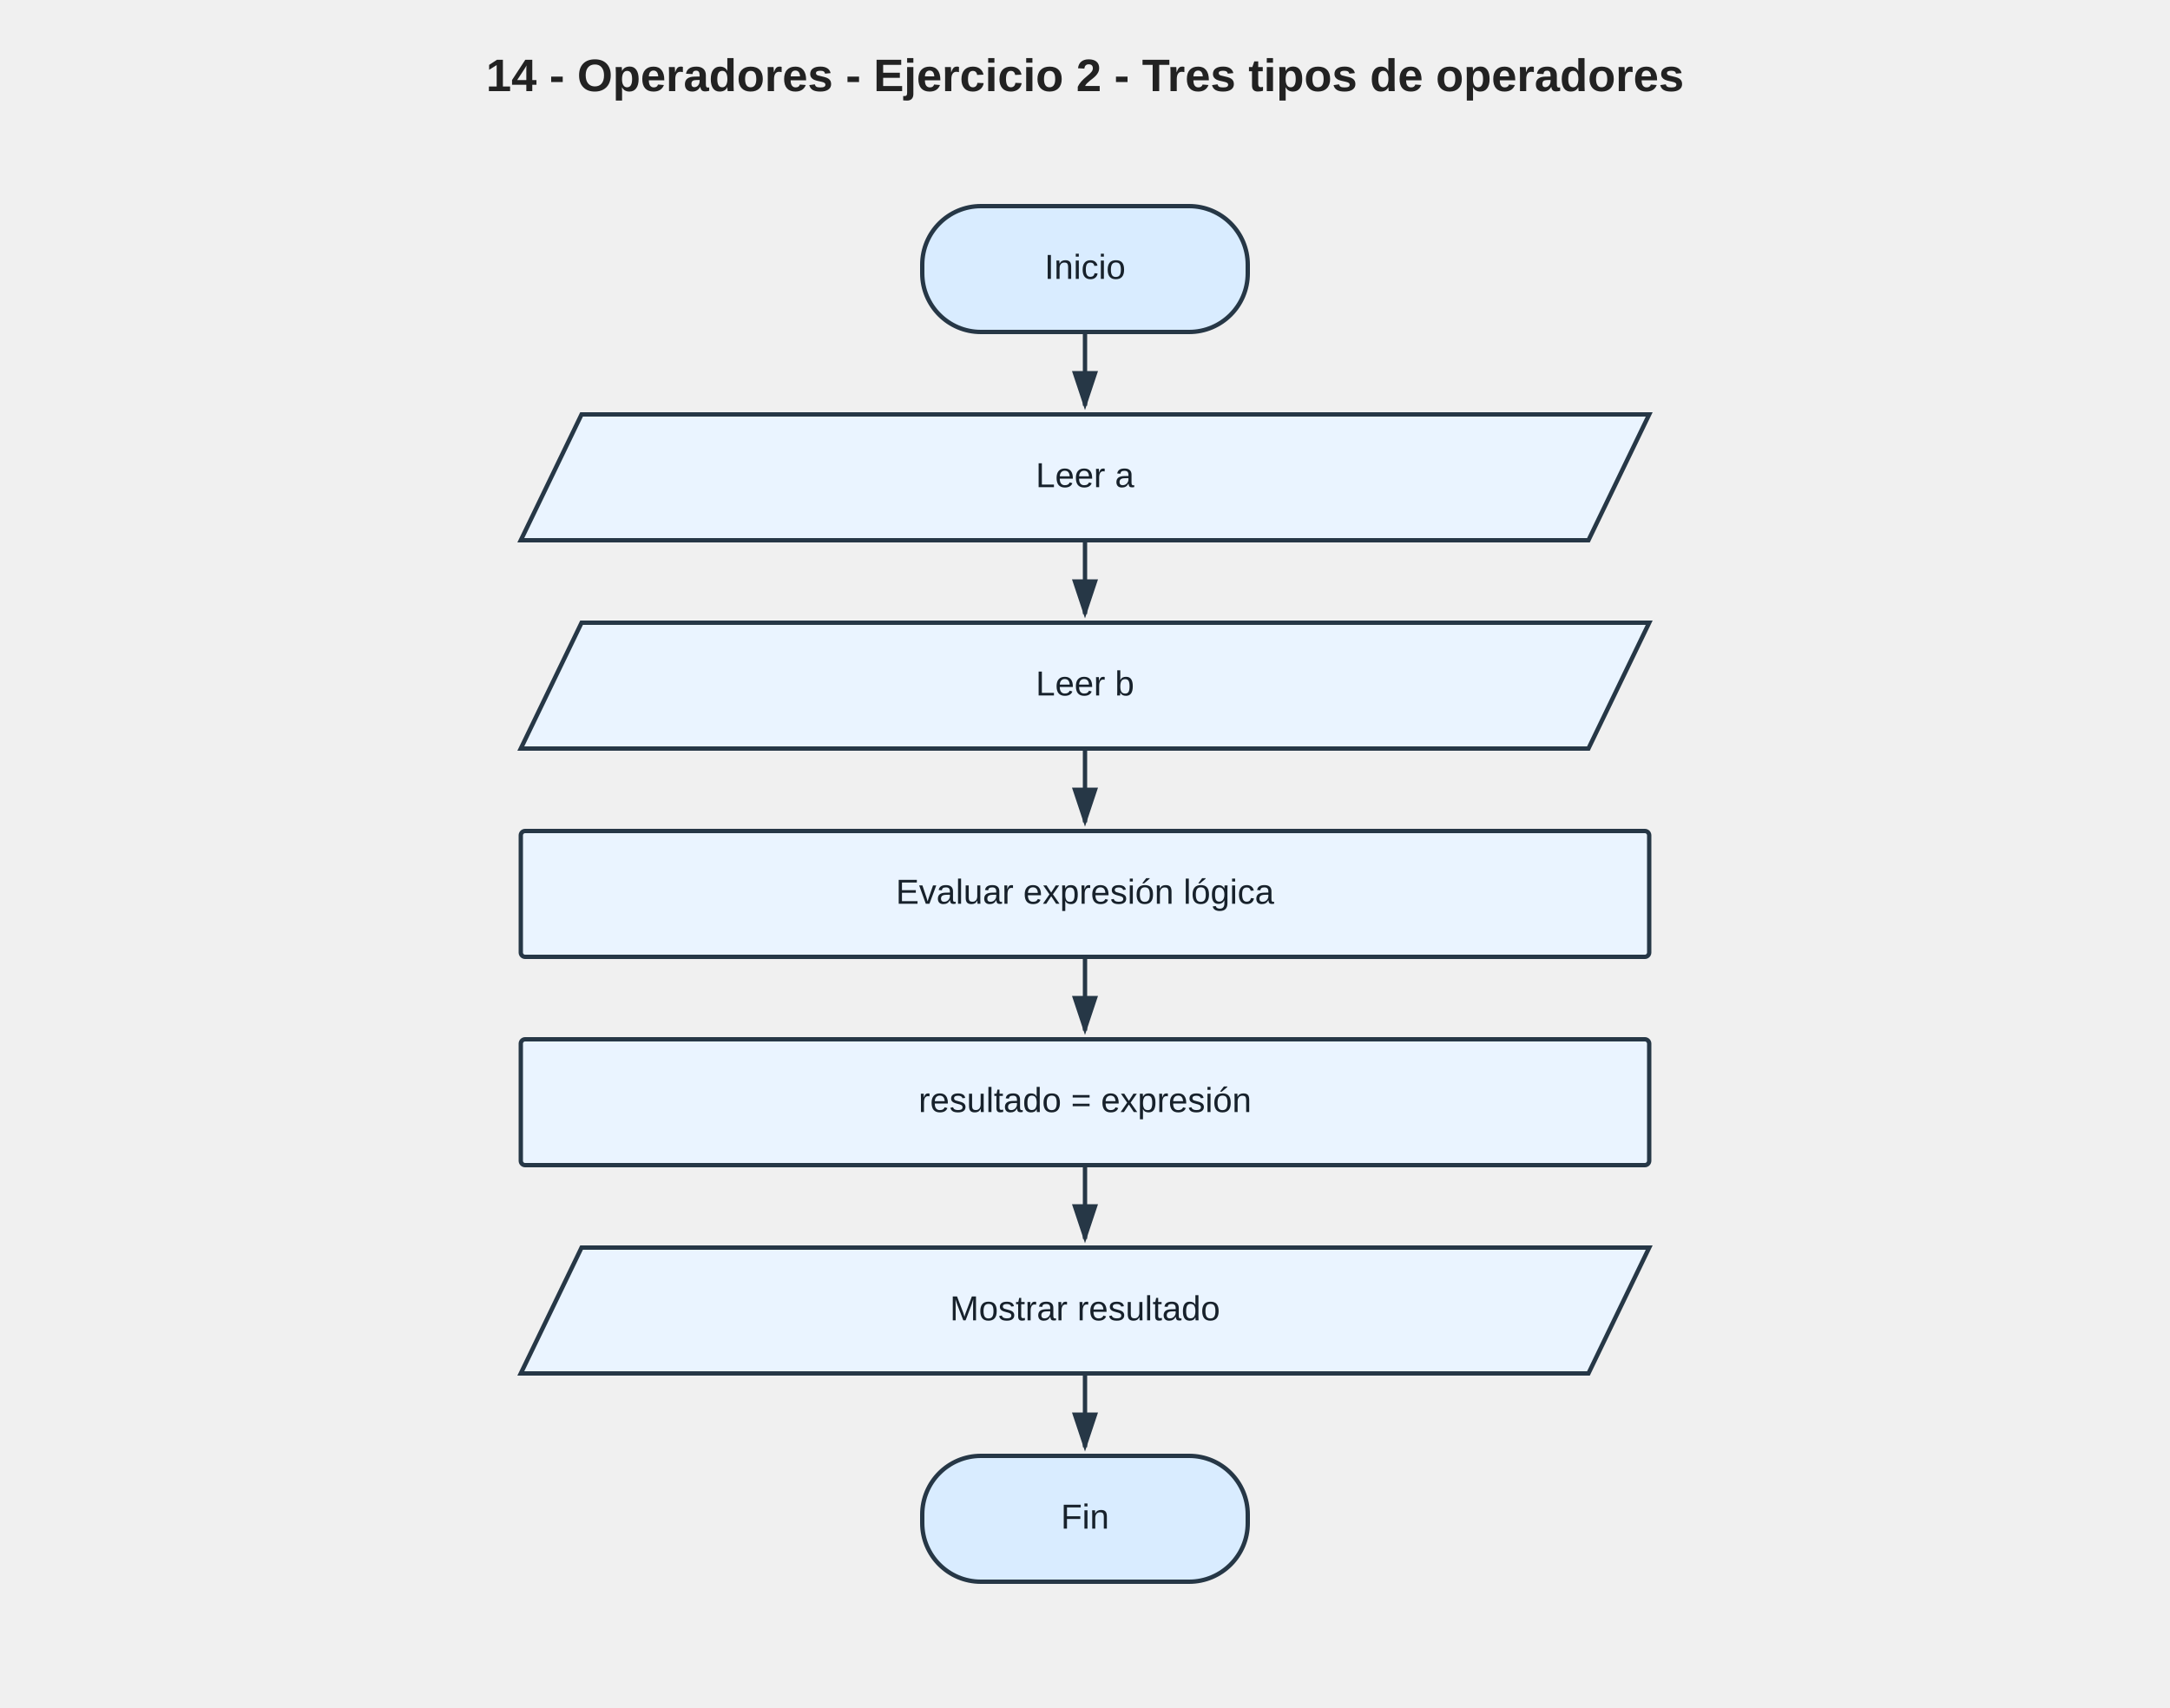
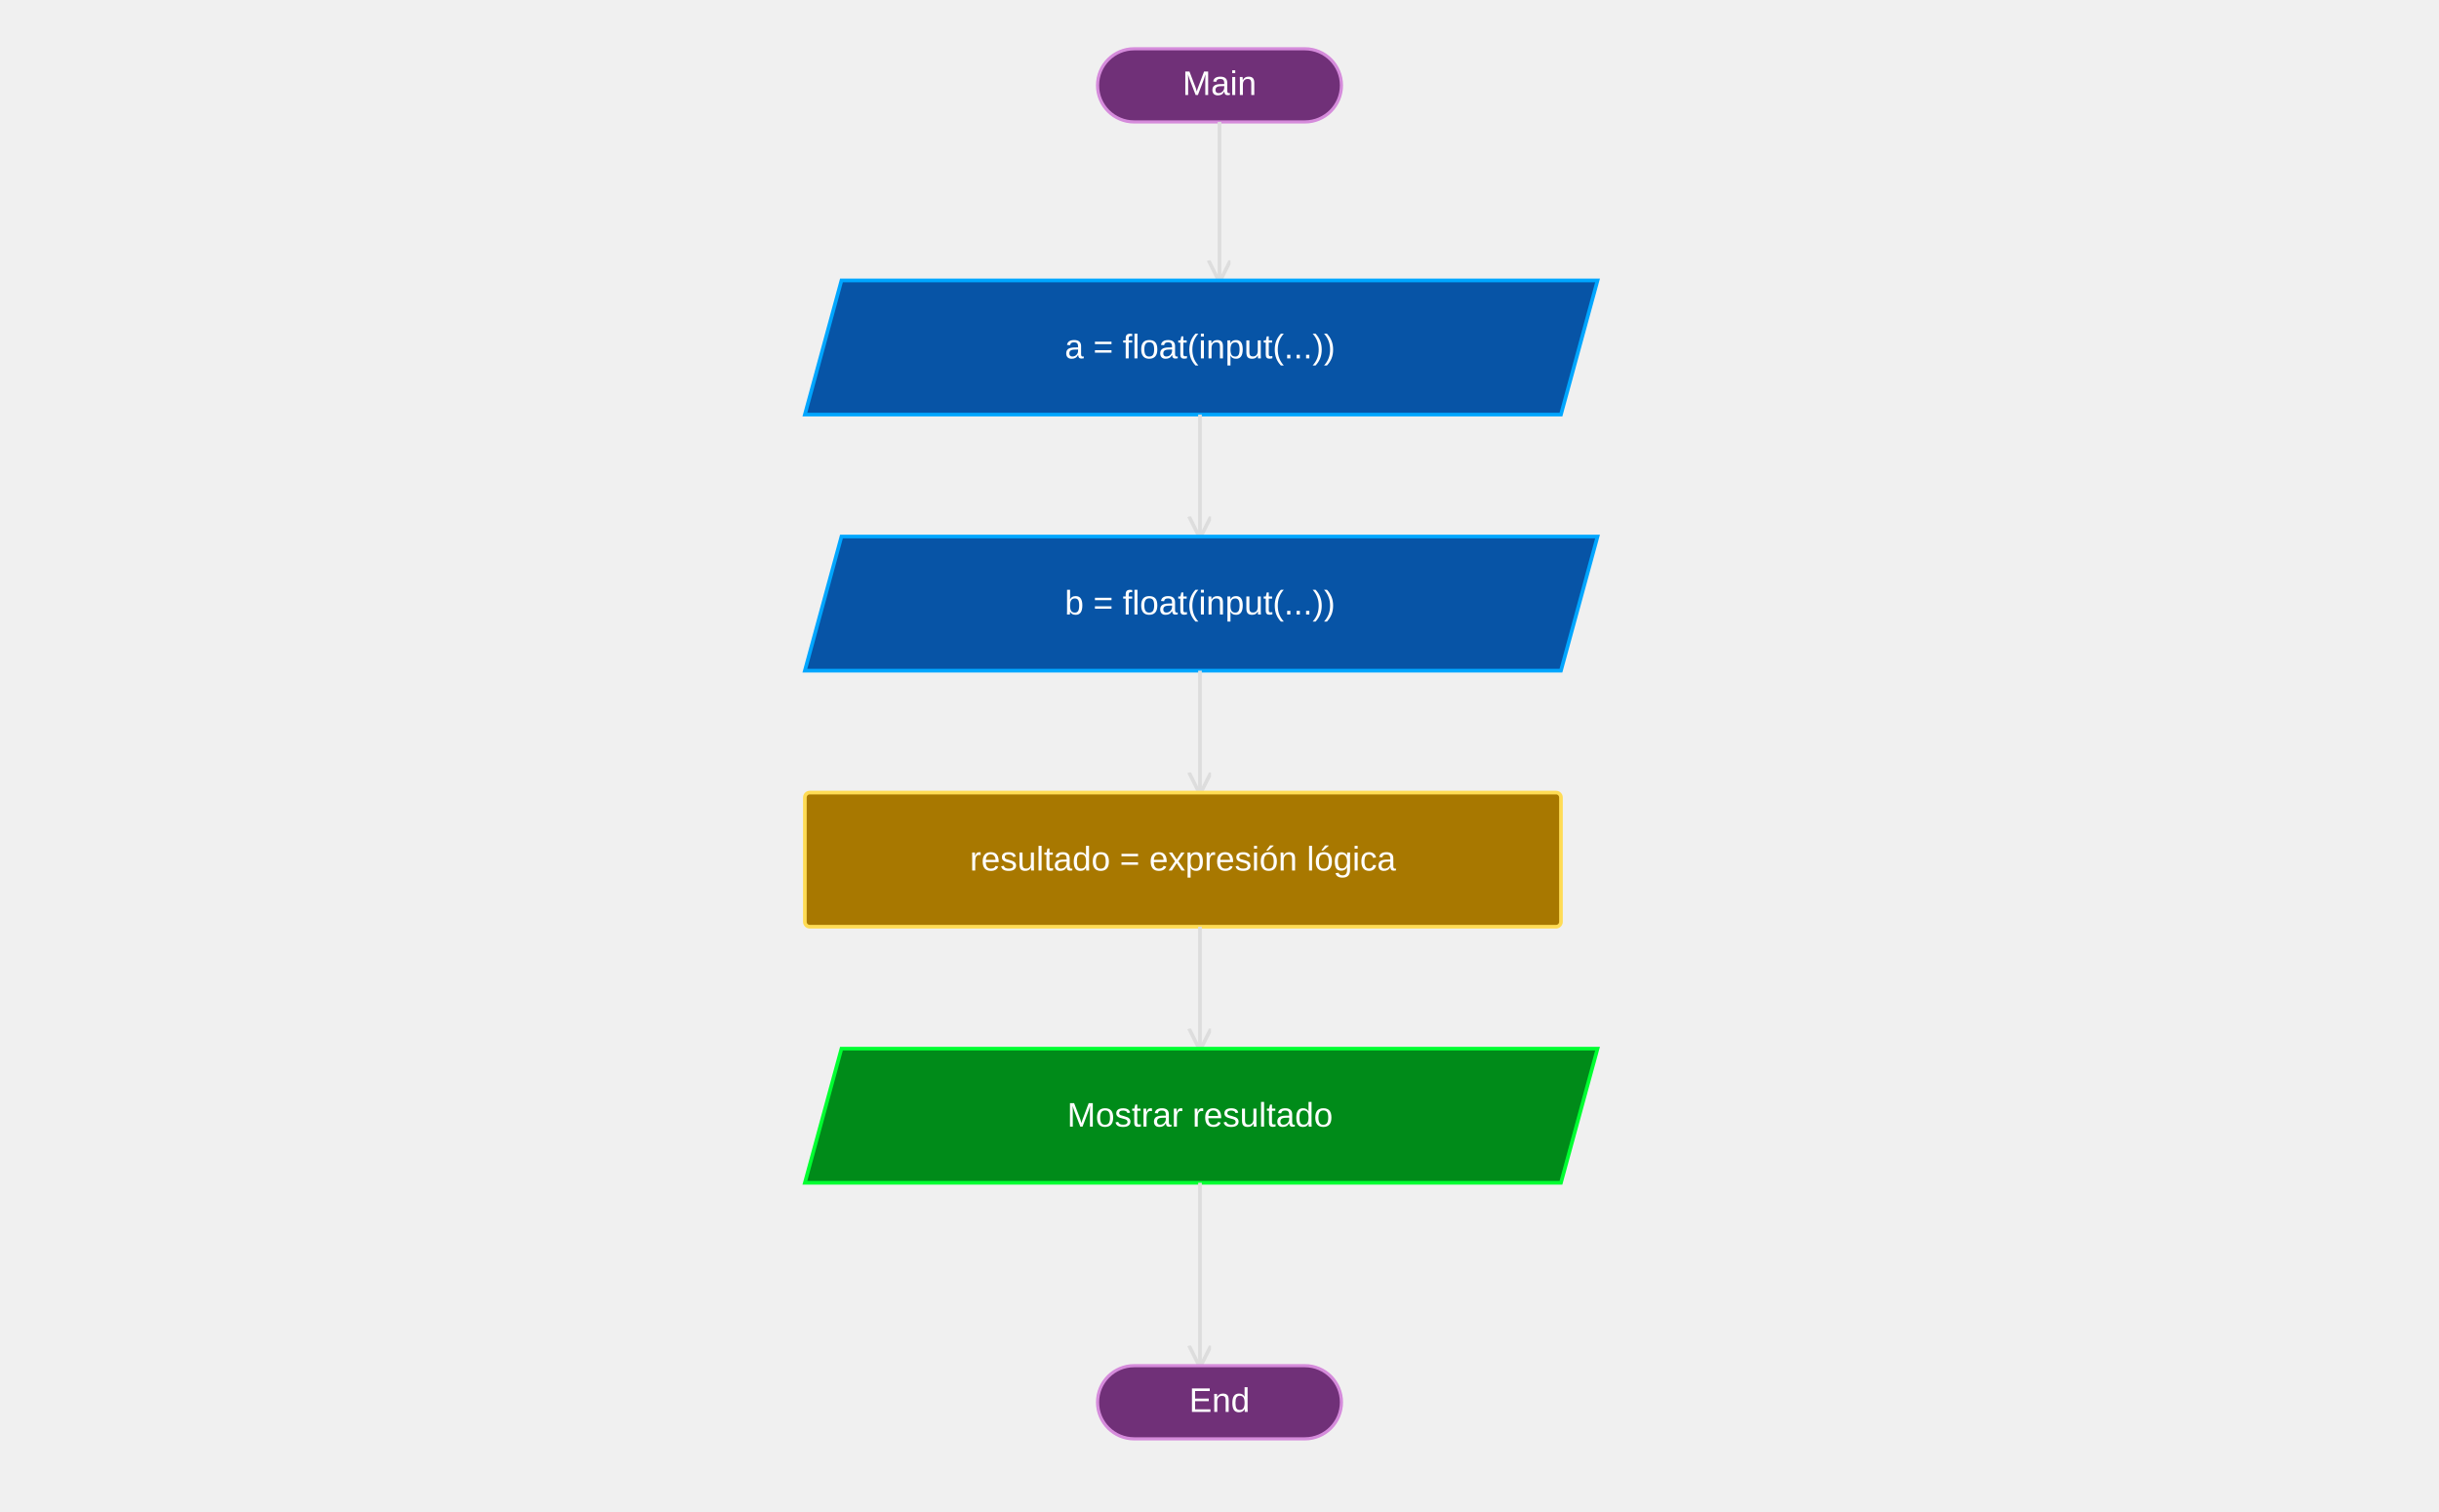
- <svg xmlns="http://www.w3.org/2000/svg" viewBox="0 0 1000 787" role="img" aria-label="14 - Operadores - Ejercicio 2 - Tres tipos de operadores">
+ <svg xmlns="http://www.w3.org/2000/svg" viewBox="0 0 1000 620" role="img" aria-label="14 - Operadores - Ejercicio 2 - Tres tipos de operadores">
  <defs>
-     <style>
- svg{background:#fff;font-family:Arial,Helvetica,sans-serif}
- .title{font-size:21px;font-weight:700;fill:#222}
- .symbol{fill:#eaf4ff;stroke:#263746;stroke-width:2}
- .terminal{fill:#d9ecff;stroke:#263746;stroke-width:2}
- .decision{fill:#fff2cc;stroke:#263746;stroke-width:2}
- .label{font-size:16px;fill:#17212b;text-anchor:middle;dominant-baseline:middle}
- .small{font-size:14px;fill:#17212b;text-anchor:middle}
- .edge{font-size:14px;font-weight:700;fill:#222}
- .path{fill:none;stroke:#263746;stroke-width:2;marker-end:url(#arrow)}
- </style>
-     <marker id="arrow" markerWidth="10" markerHeight="10" refX="8" refY="3" orient="auto">
-       <path d="M0,0 L0,6 L9,3 z" fill="#263746" />
+     <style>svg{background:#000;font-family:Arial,Helvetica,sans-serif}.arrow{fill:none;stroke:#ddd;stroke-width:1.5;marker-end:url(#arr)}.terminal{fill:#703078;stroke:#d58bdb;stroke-width:1.3}.in{fill:#0754a6;stroke:#00a6ff;stroke-width:1.5}.out{fill:#008b19;stroke:#00ff31;stroke-width:1.5}.assign{fill:#a87800;stroke:#ffdc55;stroke-width:1.5}.label{fill:#fff;font-size:14px;text-anchor:middle;dominant-baseline:middle}</style>
+     <marker id="arr" markerWidth="7" markerHeight="7" refX="5.5" refY="3" orient="auto">
+       <path d="M0 0 L6 3 L0 6" fill="none" stroke="#ddd" />
    </marker>
  </defs>
-   <text class="title" x="500" y="42" text-anchor="middle">14 - Operadores - Ejercicio 2 - Tres tipos de operadores</text>
-   <rect class="terminal" x="425" y="95" width="150" height="58" rx="27" />
-   <text class="label" x="500" y="124">Inicio</text>
-   <path class="path" d="M500 153 V187" />
-   <polygon class="symbol" points="268,191 760,191 732,249 240,249" />
-   <text class="label" x="500" y="220">Leer a</text>
-   <path class="path" d="M500 249 V283" />
-   <polygon class="symbol" points="268,287 760,287 732,345 240,345" />
-   <text class="label" x="500" y="316">Leer b</text>
-   <path class="path" d="M500 345 V379" />
-   <rect class="symbol" x="240" y="383" width="520" height="58" rx="2" />
-   <text class="label" x="500" y="412">Evaluar expresión lógica</text>
-   <path class="path" d="M500 441 V475" />
-   <rect class="symbol" x="240" y="479" width="520" height="58" rx="2" />
-   <text class="label" x="500" y="508">resultado = expresión</text>
-   <path class="path" d="M500 537 V571" />
-   <polygon class="symbol" points="268,575 760,575 732,633 240,633" />
-   <text class="label" x="500" y="604">Mostrar resultado</text>
-   <path class="path" d="M500 633 V667" />
-   <rect class="terminal" x="425" y="671" width="150" height="58" rx="27" />
-   <text class="label" x="500" y="700">Fin</text>
+   <rect class="terminal" x="450" y="20" width="100" height="30" rx="15" />
+   <text class="label" x="500" y="35">Main</text>
+   <path class="arrow" d="M500 50 V115" />
+   <polygon class="in" points="345,115 655,115 640,170 330,170" />
+   <text class="label" x="492" y="143">a = float(input(...))</text>
+   <path class="arrow" d="M492 170 V220" />
+   <polygon class="in" points="345,220 655,220 640,275 330,275" />
+   <text class="label" x="492" y="248">b = float(input(...))</text>
+   <path class="arrow" d="M492 275 V325" />
+   <rect class="assign" x="330" y="325" width="310" height="55" rx="2" />
+   <text class="label" x="485" y="353">resultado = expresión lógica</text>
+   <path class="arrow" d="M492 380 V430" />
+   <polygon class="out" points="345,430 655,430 640,485 330,485" />
+   <text class="label" x="492" y="458">Mostrar resultado</text>
+   <path class="arrow" d="M492 485 V560" />
+   <rect class="terminal" x="450" y="560" width="100" height="30" rx="15" />
+   <text class="label" x="500" y="575">End</text>
</svg>
